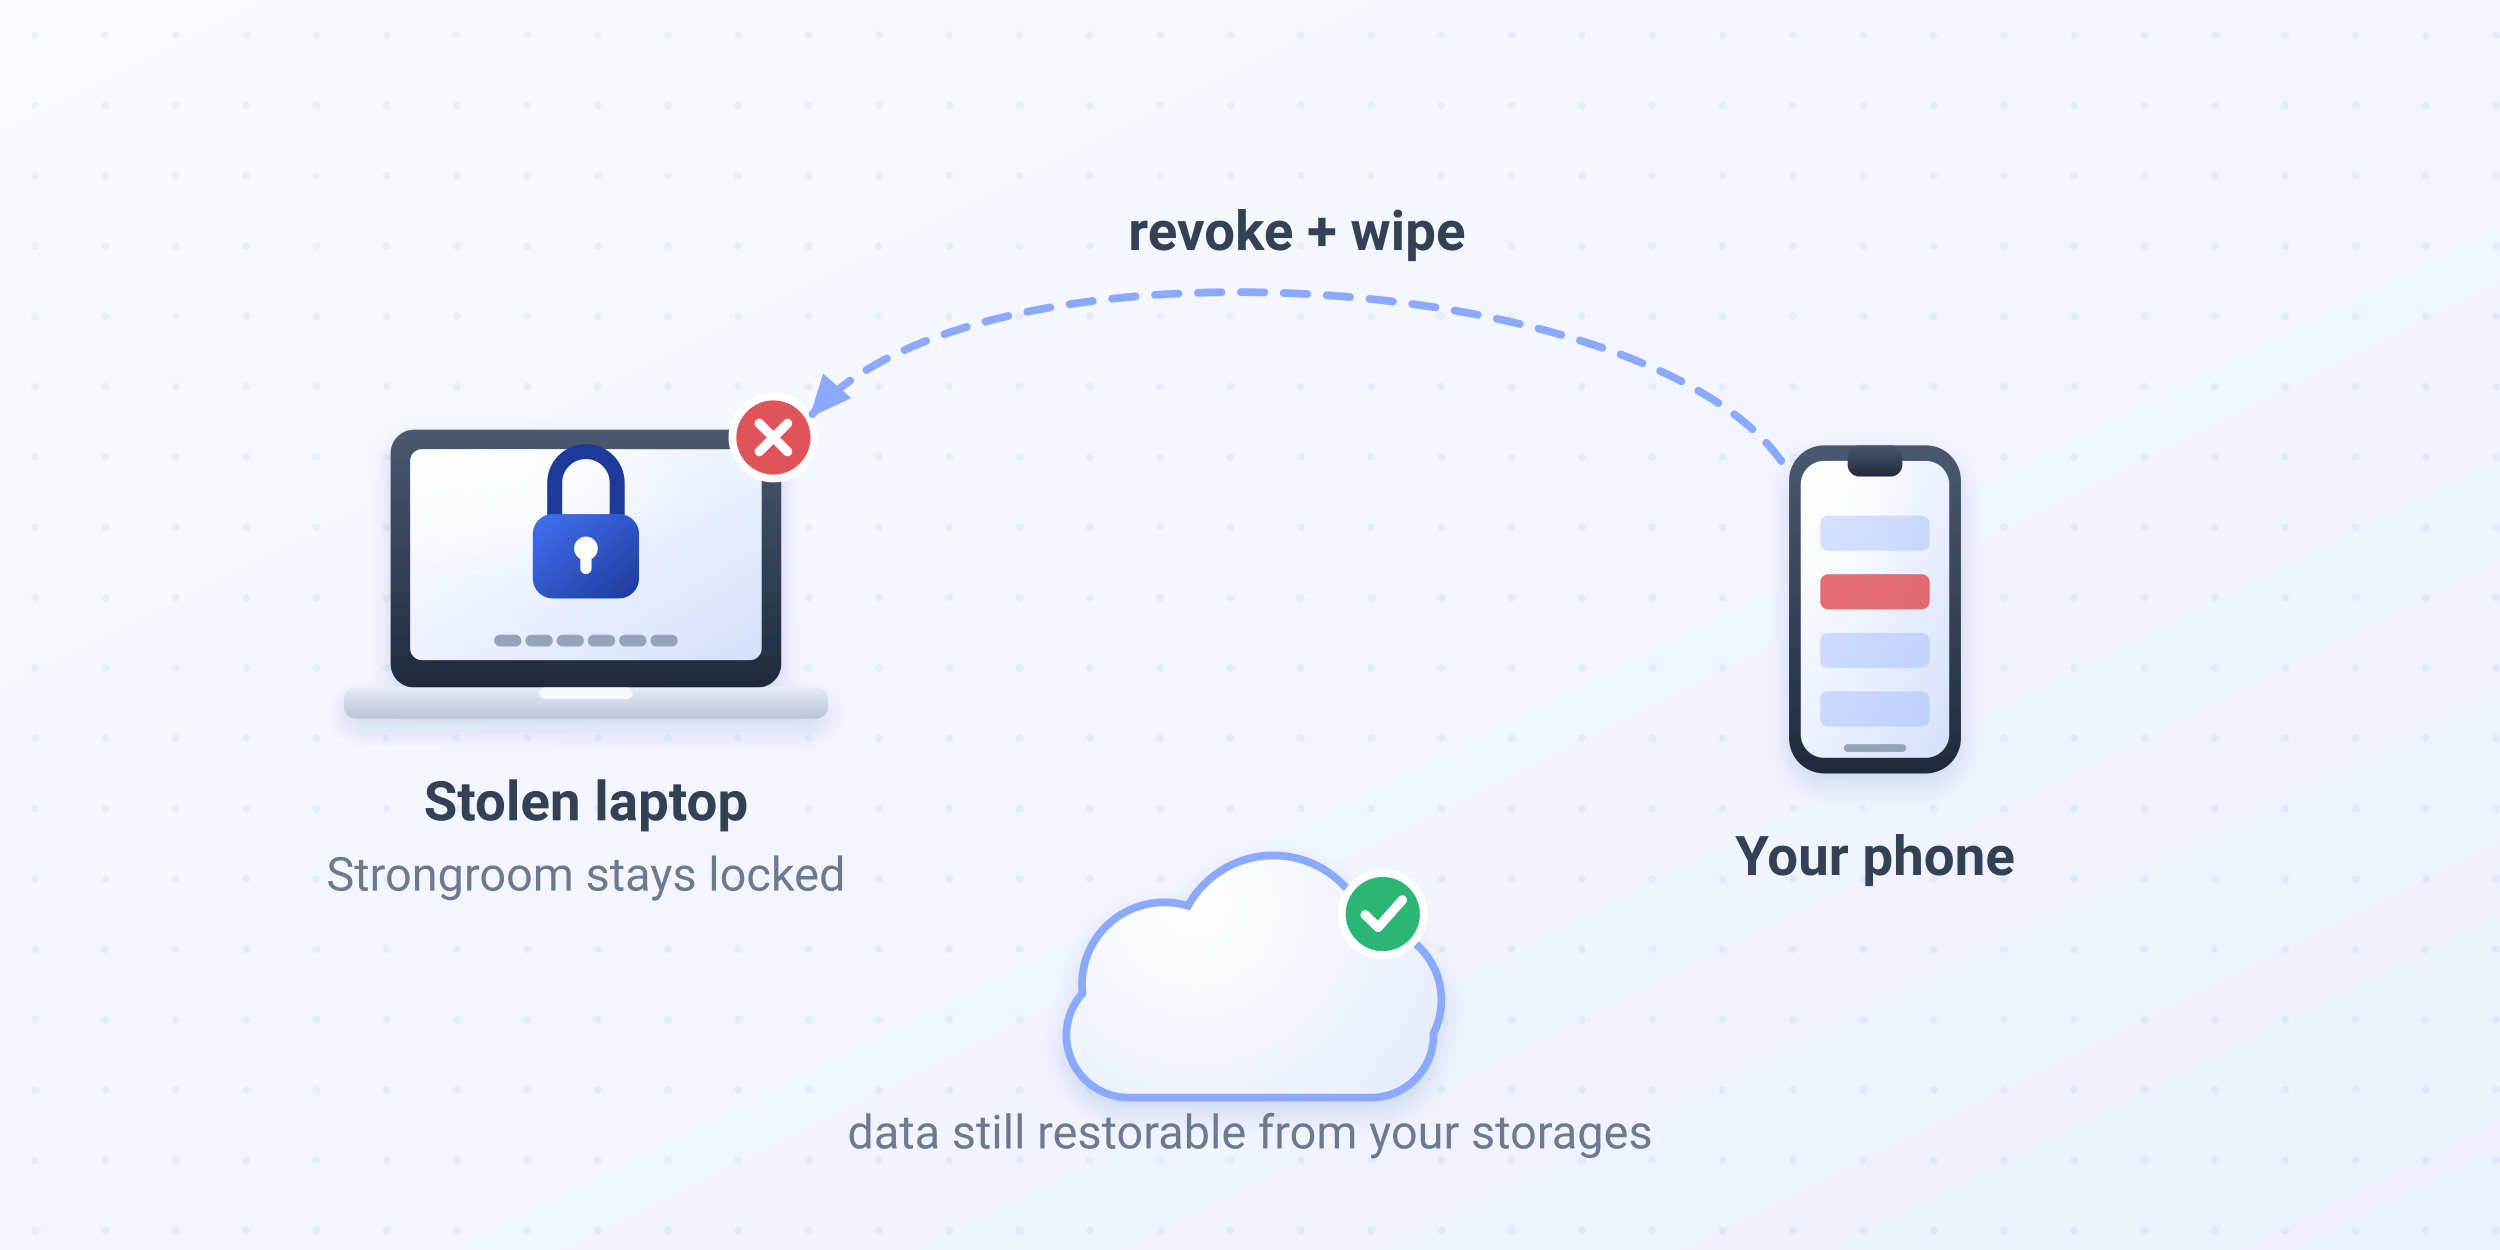
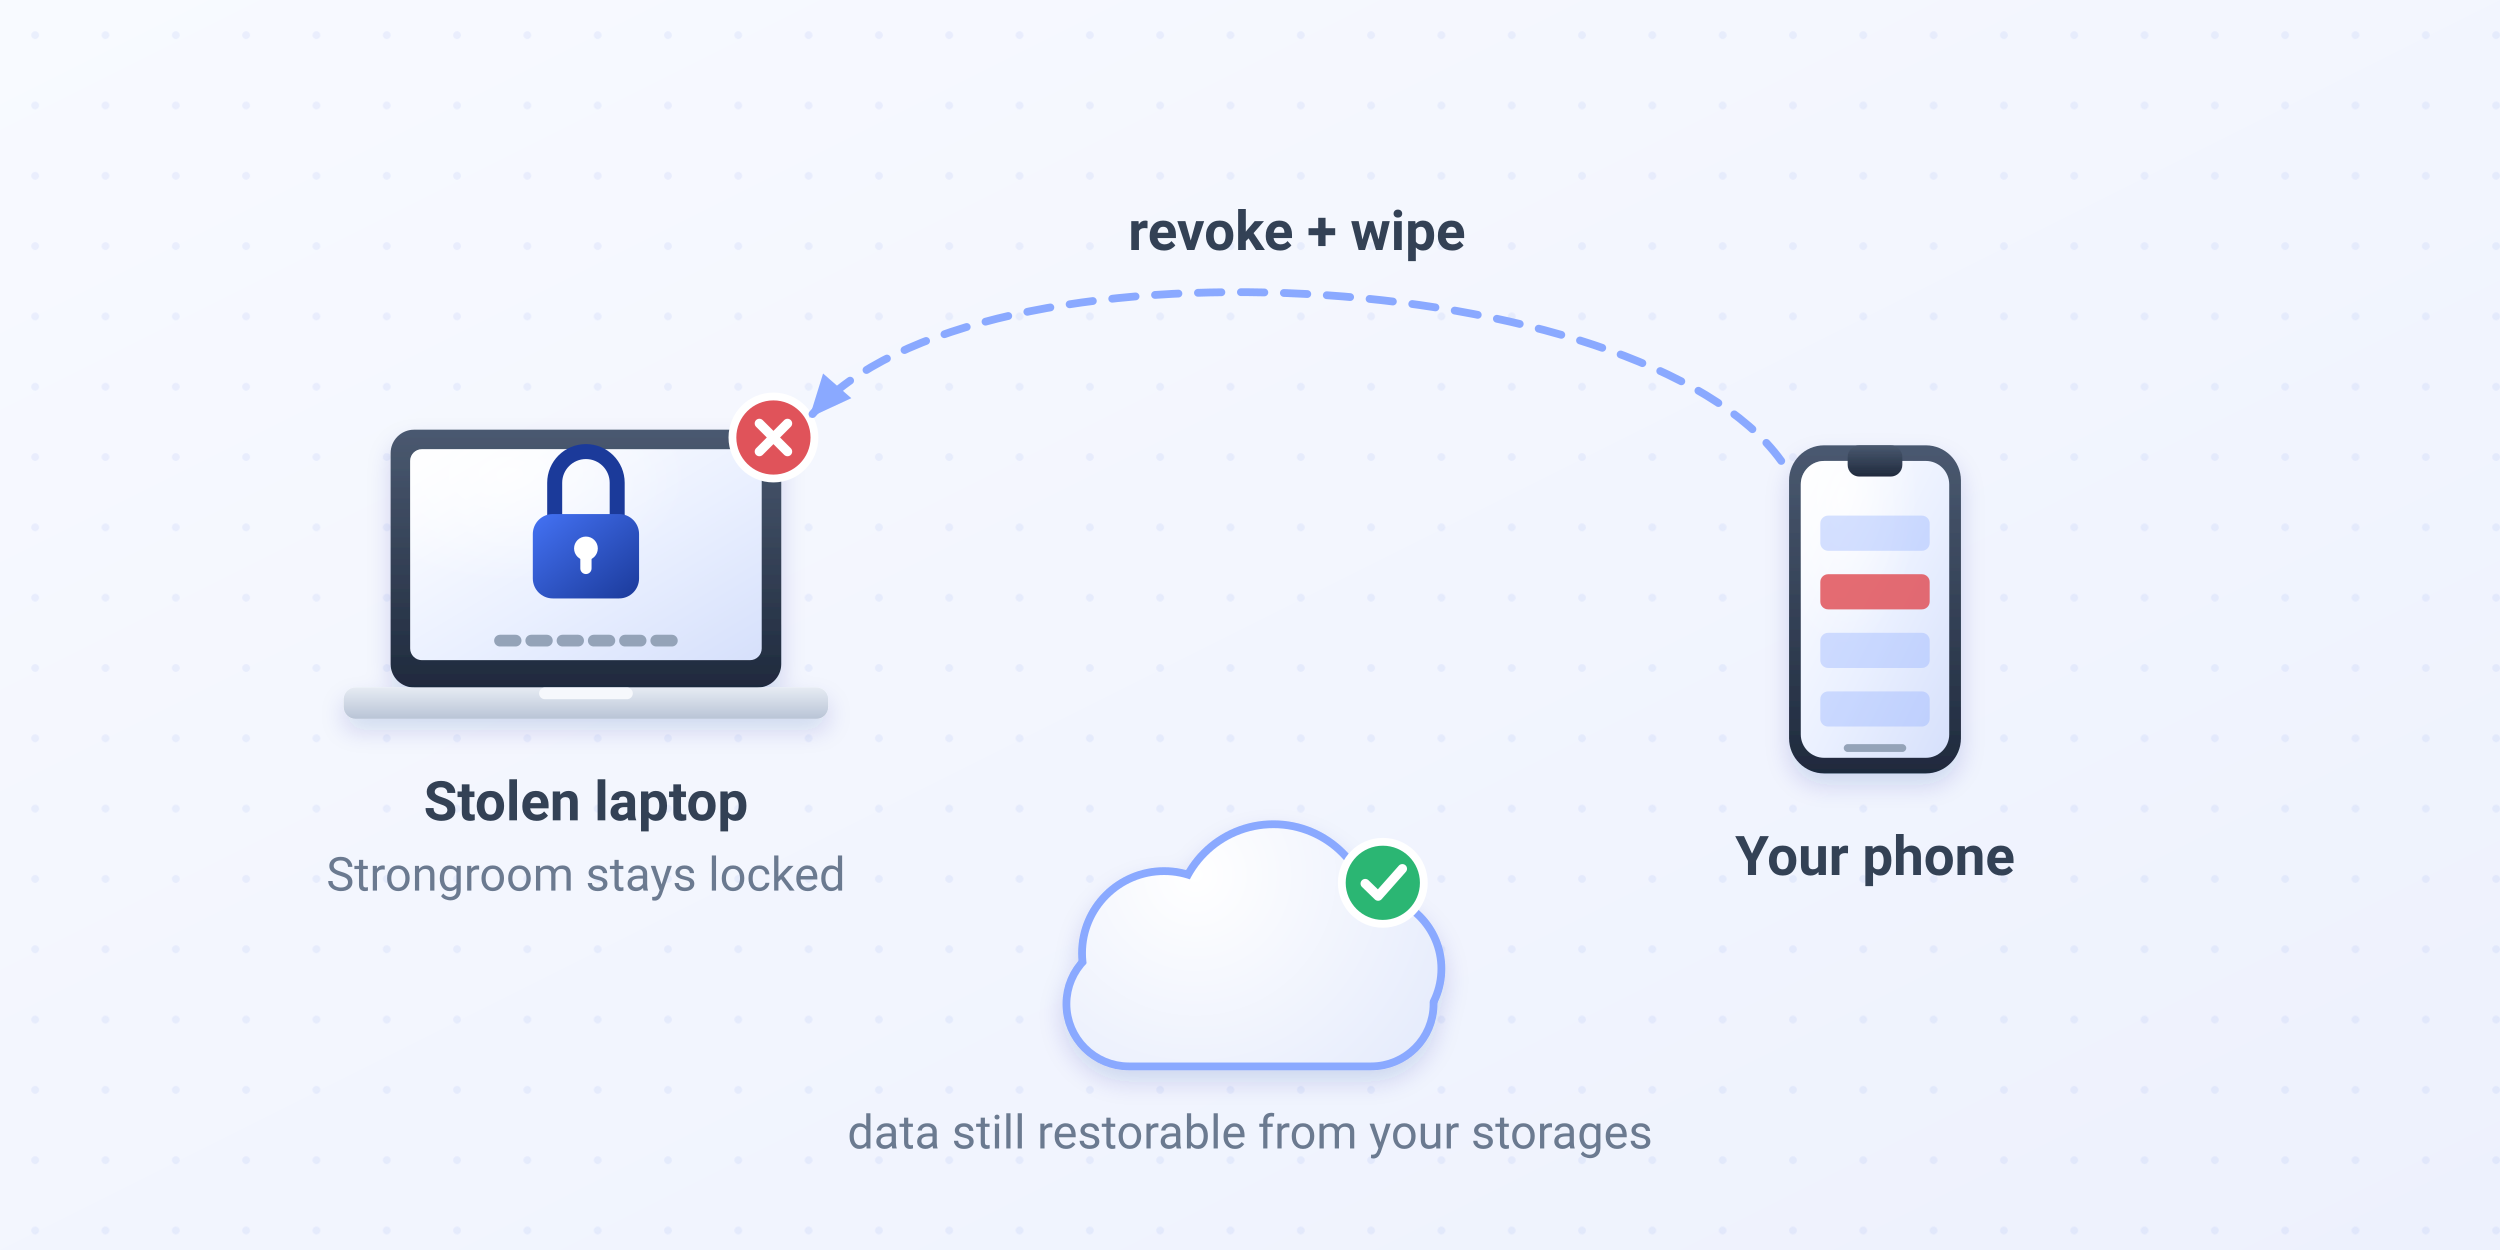
<svg xmlns="http://www.w3.org/2000/svg" viewBox="0 0 640 320" width="640" height="320" role="img" aria-label="A stolen laptop: Strongroom stays locked, the device is revoked and wiped from another device">
  <defs>
    <linearGradient id="bg" x1="0" y1="0" x2="1" y2="1">
      <stop offset="0" stop-color="#f8faff" />
      <stop offset="1" stop-color="#edf1fd" />
    </linearGradient>
    <pattern id="dots" width="18" height="18" patternUnits="userSpaceOnUse">
      <circle cx="9" cy="9" r="1" fill="#2b57d6" fill-opacity=".07" />
    </pattern>
    <linearGradient id="pg" x1="0" y1="0" x2="1" y2="1">
      <stop offset="0" stop-color="#4472f4" />
      <stop offset="1" stop-color="#1b3a9a" />
    </linearGradient>
    <linearGradient id="wg" x1="0" y1="0" x2="0" y2="1">
      <stop offset="0" stop-color="#ffffff" />
      <stop offset="1" stop-color="#f0f3fc" />
    </linearGradient>
    <linearGradient id="sg" x1="0" y1="0" x2="1" y2="1">
      <stop offset="0" stop-color="#ffffff" />
      <stop offset=".55" stop-color="#eaf0ff" />
      <stop offset="1" stop-color="#d6e0fb" />
    </linearGradient>
    <linearGradient id="dg" x1="0" y1="0" x2="0" y2="1">
      <stop offset="0" stop-color="#4a5970" />
      <stop offset="1" stop-color="#1f2a3d" />
    </linearGradient>
    <linearGradient id="mg" x1="0" y1="0" x2="0" y2="1">
      <stop offset="0" stop-color="#e6ebf3" />
      <stop offset="1" stop-color="#b9c4d6" />
    </linearGradient>
    <radialGradient id="hl" cx=".28" cy=".12" r=".85">
      <stop offset="0" stop-color="#fff" stop-opacity=".75" />
      <stop offset=".6" stop-color="#fff" stop-opacity="0" />
    </radialGradient>
    <radialGradient id="cg" gradientUnits="userSpaceOnUse" cx="-14" cy="-26" r="72">
      <stop offset="0" stop-color="#ffffff" />
      <stop offset="1" stop-color="#e6ecfc" />
    </radialGradient>
    <filter id="sh" x="-20%" y="-20%" width="140%" height="170%">
      <feDropShadow dx="0" dy="3" stdDeviation="3" flood-color="#1b3a9a" flood-opacity=".15" />
    </filter>
    <marker id="ah" viewBox="0 0 10 10" refX="8" refY="5" markerWidth="6" markerHeight="6" orient="auto-start-reverse">
      <path d="M0 1 L9 5 L0 9 z" fill="#8aa9ff" />
    </marker>
    <marker id="ahp" viewBox="0 0 10 10" refX="8" refY="5" markerWidth="6" markerHeight="6" orient="auto-start-reverse">
      <path d="M0 1 L9 5 L0 9 z" fill="#2b57d6" />
    </marker>
    <g id="lock">
      <path d="M-5 -1 V-6.5 a5 5 0 0 1 10 0 V-1" fill="none" stroke="#1b3a9a" stroke-width="2.4" stroke-linecap="round" />
      <rect x="-8.5" y="-1.5" width="17" height="13.5" rx="3.2" fill="url(#pg)" />
      <circle cy="4" r="1.9" fill="#fff" />
      <rect x="-.9" y="4.5" width="1.8" height="3.6" rx=".9" fill="#fff" />
    </g>
    <g id="ok">
      <circle r="11.5" fill="#fff" />
      <circle r="9.5" fill="#2bb673" />
      <path d="M-4.5 .2 L-1.2 3.4 L5 -3.6" stroke="#fff" stroke-width="2.4" fill="none" stroke-linecap="round" stroke-linejoin="round" />
    </g>
    <g id="x">
      <circle r="11.5" fill="#fff" />
      <circle r="9.5" fill="#e0535a" />
      <path d="M-3.6 -3.6 L3.6 3.6 M3.6 -3.6 L-3.6 3.6" stroke="#fff" stroke-width="2.4" stroke-linecap="round" />
    </g>
    <g id="laptop" filter="url(#sh)">
      <rect x="-50" y="-36" width="100" height="66" rx="6" fill="url(#dg)" />
      <rect x="-45" y="-31" width="90" height="54" rx="3" fill="url(#sg)" />
      <rect x="-45" y="-31" width="90" height="54" rx="3" fill="url(#hl)" />
      <rect x="-62" y="30" width="124" height="8" rx="3" fill="url(#mg)" />
      <rect x="-12" y="30" width="24" height="3" rx="1.5" fill="#f6f8fc" />
    </g>
    <g id="phone" filter="url(#sh)">
      <rect x="-22" y="-42" width="44" height="84" rx="9" fill="url(#dg)" />
      <rect x="-19" y="-38" width="38" height="76" rx="6" fill="url(#sg)" />
      <rect x="-19" y="-38" width="38" height="76" rx="6" fill="url(#hl)" />
      <rect x="-7" y="-42" width="14" height="8" rx="3" fill="url(#dg)" />
      <rect x="-8" y="34.5" width="16" height="2" rx="1" fill="#94a3b8" />
    </g>
    <g id="cloud" filter="url(#sh)">
      <g stroke="#8aa9ff" stroke-width="4" fill="none">
        <rect x="-46" y="-8" width="92" height="30" rx="15" />
        <circle cx="-22" cy="-6" r="20" />
        <circle cx="6" cy="-14" r="24" />
        <circle cx="30" cy="-2" r="18" />
      </g>
      <g fill="url(#cg)">
        <rect x="-46" y="-8" width="92" height="30" rx="15" />
        <circle cx="-22" cy="-6" r="20" />
        <circle cx="6" cy="-14" r="24" />
        <circle cx="30" cy="-2" r="18" />
      </g>
    </g>
  </defs>
  <style>text{font-family:system-ui,-apple-system,'Segoe UI',Roboto,Helvetica,Arial,sans-serif}.t{font-size:14px;font-weight:600;fill:#334155}.s{font-size:12px;fill:#6b7a90}.n{font-size:12px;fill:#334155}.w{font-size:12px;font-weight:600;fill:#fff}.d{stroke:#8aa9ff;stroke-width:2;stroke-dasharray:6 5;fill:none;stroke-linecap:round;marker-end:url(#ah)}.dd{stroke:#8aa9ff;stroke-width:2;stroke-dasharray:6 5;fill:none;stroke-linecap:round;marker-end:url(#ah);marker-start:url(#ah)}.l{stroke:#2b57d6;stroke-width:2;fill:none;stroke-linecap:round;marker-end:url(#ahp);marker-start:url(#ahp)}.tr{stroke:#cbd5e1;stroke-width:2;stroke-dasharray:7 6;fill:none;stroke-linecap:round}.m{text-anchor:middle}.e{text-anchor:end}</style>
  <rect width="640" height="320" fill="url(#bg)" />
  <rect width="640" height="320" fill="url(#dots)" />
  <use href="#laptop" x="150" y="146" />
  <use href="#lock" transform="translate(150 134) scale(1.6)" />
  <path d="M128 164 h44" stroke="#94a3b8" stroke-width="3" stroke-linecap="round" stroke-dasharray="4 4" />
  <use href="#x" x="198" y="112" />
  <text x="150" y="210" class="t m">Stolen laptop</text>
  <text x="150" y="228" class="s m">Strongroom stays locked</text>
  <use href="#phone" x="480" y="156" />
  <rect x="466" y="132" width="28" height="9" rx="2" fill="#8aa9ff" fill-opacity=".35" />
  <rect x="466" y="147" width="28" height="9" rx="2" fill="#e0535a" fill-opacity=".85" />
  <rect x="466" y="162" width="28" height="9" rx="2" fill="#8aa9ff" fill-opacity=".35" />
  <rect x="466" y="177" width="28" height="9" rx="2" fill="#8aa9ff" fill-opacity=".35" />
  <text x="480" y="224" class="t m">Your phone</text>
  <path class="d" d="M456 118 C 420 68, 250 58, 208 106" />
  <text x="332" y="64" class="t m">revoke + wipe</text>
-   <use href="#cloud" x="320" y="258" />
-   <use href="#ok" x="354" y="234" />
+   <use href="#cloud" x="320" y="250" />
+   <use href="#ok" x="354" y="226" />
  <text x="320" y="294" class="s m">data still restorable from your storages</text>
</svg>
